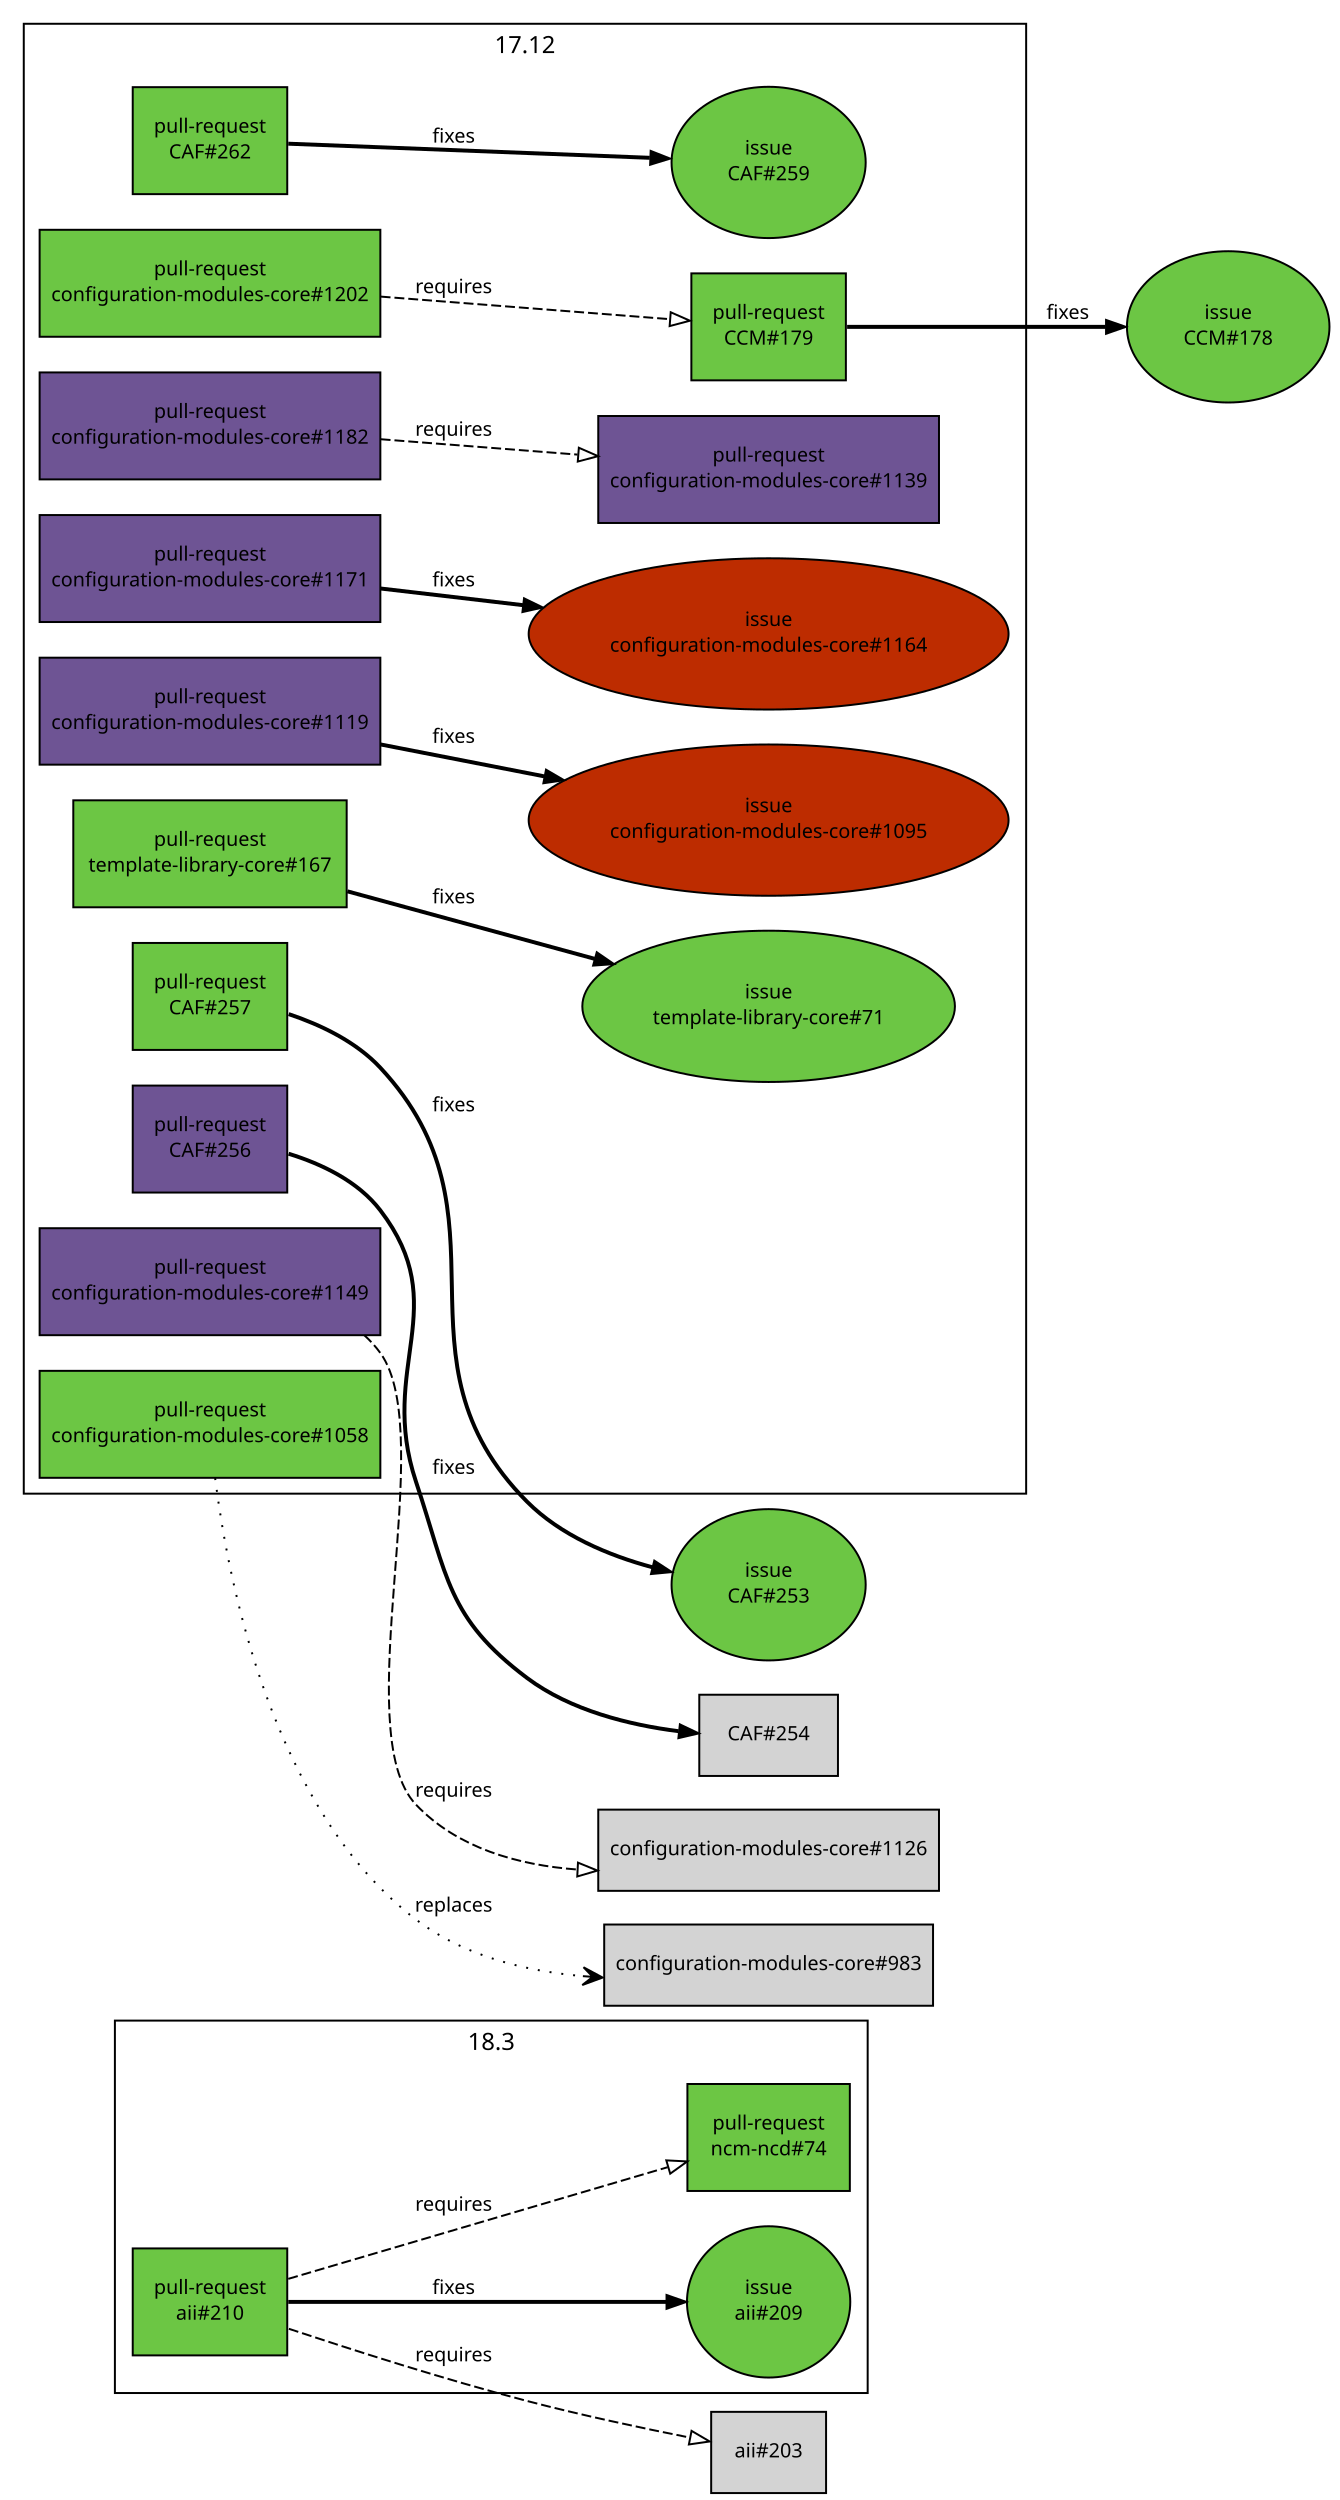
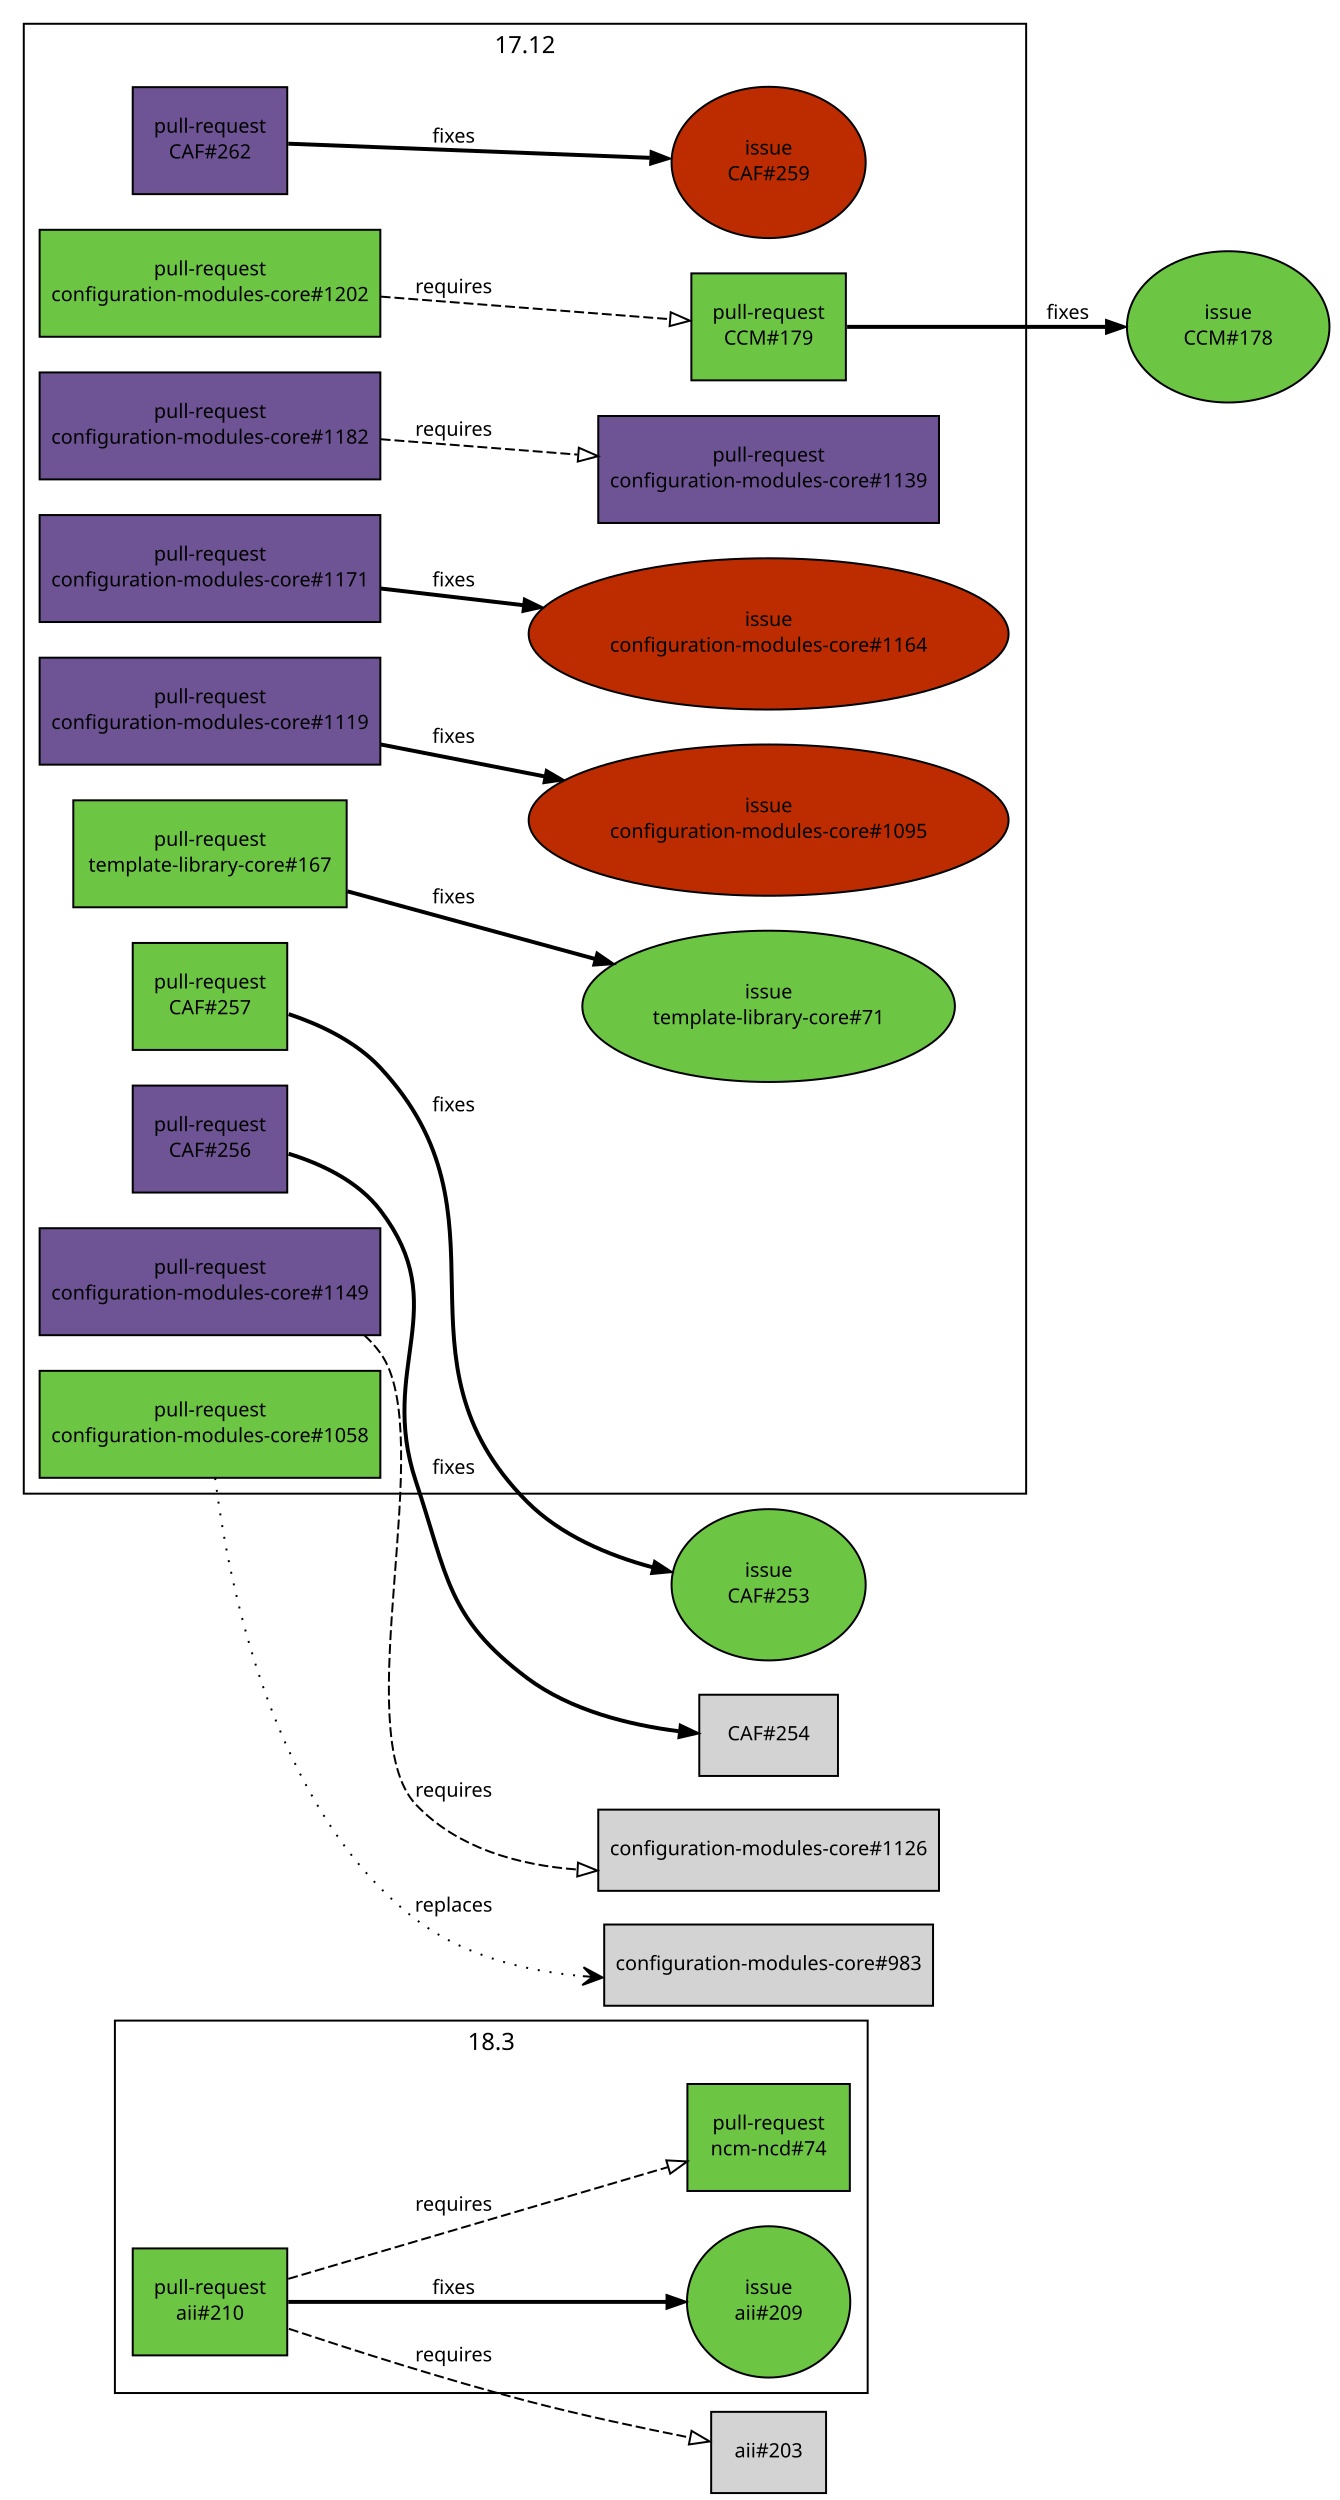
<svg xmlns="http://www.w3.org/2000/svg" xmlns:xlink="http://www.w3.org/1999/xlink" width="676pt" height="1262pt" viewBox="0.00 0.00 676.00 1262.00">
  <g id="graph1" class="graph" transform="scale(1 1) rotate(0) translate(4 1258)">
    <polygon fill="white" stroke="white" points="-4,5 -4,-1258 673,-1258 673,5 -4,5" />
    <g id="graph3" class="cluster">
      <polygon fill="none" stroke="black" points="54,-50 54,-238 434,-238 434,-50 54,-50" />
      <text text-anchor="middle" x="244" y="-223.2" font-family="Sans" font-size="12.00">18.3</text>
    </g>
    <g id="graph4" class="cluster">
      <polygon fill="none" stroke="black" points="8,-504 8,-1246 514,-1246 514,-504 8,-504" />
      <text text-anchor="middle" x="261" y="-1231.2" font-family="Sans" font-size="12.00">17.12</text>
    </g>
    <g id="node1" class="node">
      <a xlink:href="https://github.com/quattor/aii/pull/210" xlink:title="Shellfe: support active config for plugins" target="_parent">
        <polygon fill="#6cc644" stroke="black" points="141,-123 63,-123 63,-69 141,-69 141,-123" />
        <text text-anchor="middle" x="102" y="-100" font-family="Sans" font-size="10.00">pull-request</text>
        <text text-anchor="middle" x="102" y="-87" font-family="Sans" font-size="10.00">aii#210</text>
      </a>
    </g>
    <g id="node3" class="node">
      <a xlink:href="https://github.com/quattor/aii/issues/209" xlink:title="support ACTIVE_CONFIG" target="_parent">
        <ellipse fill="#6cc644" stroke="black" cx="384" cy="-96" rx="41.217" ry="38.184" />
        <text text-anchor="middle" x="384" y="-100" font-family="Sans" font-size="10.00">issue</text>
        <text text-anchor="middle" x="384" y="-87" font-family="Sans" font-size="10.00">aii#209</text>
      </a>
    </g>
    <g id="edge2" class="edge">
      <path fill="none" stroke="black" stroke-width="2" d="M141.508,-96C191.35,-96 277.184,-96 332.226,-96" />
      <polygon fill="black" stroke="black" points="332.467,-99.5 342.467,-96 332.467,-92.5 332.467,-99.5" />
      <text text-anchor="middle" x="225" y="-100" font-family="Sans" font-size="10.00">fixes</text>
    </g>
    <g id="node5" class="node">
      <a xlink:href="https://github.com/quattor/ncm-ncd/pull/74" xlink:title="Set the current active config as an attribute to the component" target="_parent">
        <polygon fill="#6cc644" stroke="black" points="425,-206 343,-206 343,-152 425,-152 425,-206" />
        <text text-anchor="middle" x="384" y="-183" font-family="Sans" font-size="10.00">pull-request</text>
        <text text-anchor="middle" x="384" y="-170" font-family="Sans" font-size="10.00">ncm-ncd#74</text>
      </a>
    </g>
    <g id="edge4" class="edge">
      <path fill="none" stroke="black" stroke-dasharray="5,2" d="M141.508,-107.628C191.596,-122.37 278.034,-147.811 333.04,-164.001" />
      <polygon fill="none" stroke="black" points="332.348,-167.446 342.929,-166.912 334.325,-160.731 332.348,-167.446" />
      <text text-anchor="middle" x="225" y="-142" font-family="Sans" font-size="10.00">requires</text>
    </g>
    <g id="node7" class="node">
      <polygon fill="lightgrey" stroke="black" points="413,-40.5 355,-40.5 355,0.5 413,0.5 413,-40.5" />
      <text text-anchor="middle" x="384" y="-17.5" font-family="Sans" font-size="10.00">aii#203</text>
    </g>
    <g id="edge6" class="edge">
      <path fill="none" stroke="black" stroke-dasharray="5,2" d="M141.812,-82.427C174.004,-71.726 220.618,-56.85 262,-46 289.189,-38.871 320.169,-32.287 344.106,-27.529" />
      <polygon fill="none" stroke="black" points="345.097,-30.901 354.235,-25.54 343.748,-24.032 345.097,-30.901" />
      <text text-anchor="middle" x="225" y="-66" font-family="Sans" font-size="10.00">requires</text>
    </g>
    <g id="node8" class="node">
      <a xlink:href="https://github.com/quattor/CAF/pull/262" xlink:title="FileWriter: set file status when no content was modified" target="_parent">
-         <polygon fill="#6cc644" stroke="black" points="141,-1214 63,-1214 63,-1160 141,-1160 141,-1214" />
+         <polygon fill="#6e5494" stroke="black" points="141,-1214 63,-1214 63,-1160 141,-1160 141,-1214" />
        <text text-anchor="middle" x="102" y="-1191" font-family="Sans" font-size="10.00">pull-request</text>
        <text text-anchor="middle" x="102" y="-1178" font-family="Sans" font-size="10.00">CAF#262</text>
      </a>
    </g>
    <g id="node10" class="node">
      <a xlink:href="https://github.com/quattor/CAF/issues/259" xlink:title="Filewriter: modify permissions when content is unmodified" target="_parent">
-         <ellipse fill="#6cc644" stroke="black" cx="384" cy="-1176" rx="48.998" ry="38.184" />
+         <ellipse fill="#bd2c00" stroke="black" cx="384" cy="-1176" rx="48.998" ry="38.184" />
        <text text-anchor="middle" x="384" y="-1180" font-family="Sans" font-size="10.00">issue</text>
        <text text-anchor="middle" x="384" y="-1167" font-family="Sans" font-size="10.00">CAF#259</text>
      </a>
    </g>
    <g id="edge8" class="edge">
      <path fill="none" stroke="black" stroke-width="2" d="M141.508,-1185.46C188.929,-1183.61 268.931,-1180.49 323.996,-1178.34" />
      <polygon fill="black" stroke="black" points="324.46,-1181.83 334.316,-1177.94 324.187,-1174.83 324.46,-1181.83" />
      <text text-anchor="middle" x="225" y="-1186" font-family="Sans" font-size="10.00">fixes</text>
    </g>
    <g id="node11" class="node">
      <a xlink:href="https://github.com/quattor/CAF/pull/257" xlink:title="Process: run process as another user" target="_parent">
        <polygon fill="#6cc644" stroke="black" points="141,-782 63,-782 63,-728 141,-728 141,-782" />
        <text text-anchor="middle" x="102" y="-759" font-family="Sans" font-size="10.00">pull-request</text>
        <text text-anchor="middle" x="102" y="-746" font-family="Sans" font-size="10.00">CAF#257</text>
      </a>
    </g>
    <g id="node13" class="node">
      <a xlink:href="https://github.com/quattor/CAF/issues/253" xlink:title="CAF::Process: Include an option to execute the command as an specific user" target="_parent">
        <ellipse fill="#6cc644" stroke="black" cx="384" cy="-458" rx="48.998" ry="38.184" />
        <text text-anchor="middle" x="384" y="-462" font-family="Sans" font-size="10.00">issue</text>
        <text text-anchor="middle" x="384" y="-449" font-family="Sans" font-size="10.00">CAF#253</text>
      </a>
    </g>
    <g id="edge10" class="edge">
      <path fill="none" stroke="black" stroke-width="2" d="M141.728,-746.086C157.957,-740.658 175.752,-732.145 188,-719 258.039,-643.834 189.559,-572.855 262,-500 278.923,-482.98 303.051,-472.85 325.389,-466.824" />
      <polygon fill="black" stroke="black" points="326.29,-470.206 335.158,-464.409 324.611,-463.411 326.29,-470.206" />
      <text text-anchor="middle" x="225" y="-697" font-family="Sans" font-size="10.00">fixes</text>
    </g>
    <g id="node14" class="node">
      <a xlink:href="https://github.com/quattor/CAF/pull/256" xlink:title="Process: add sensitive option to prevent verbose reporting of the command" target="_parent">
        <polygon fill="#6e5494" stroke="black" points="141,-710 63,-710 63,-656 141,-656 141,-710" />
        <text text-anchor="middle" x="102" y="-687" font-family="Sans" font-size="10.00">pull-request</text>
        <text text-anchor="middle" x="102" y="-674" font-family="Sans" font-size="10.00">CAF#256</text>
      </a>
    </g>
    <g id="node16" class="node">
      <polygon fill="lightgrey" stroke="black" points="419,-402.5 349,-402.5 349,-361.5 419,-361.5 419,-402.5" />
      <text text-anchor="middle" x="384" y="-379.5" font-family="Sans" font-size="10.00">CAF#254</text>
    </g>
    <g id="edge12" class="edge">
      <path fill="none" stroke="black" stroke-width="2" d="M141.685,-675.592C158.517,-670.404 176.796,-661.661 188,-647 225.288,-598.204 186.524,-568.242 206,-510 222.032,-462.058 221.595,-441.379 262,-411 283.925,-394.515 313.822,-387.232 338.532,-384.087" />
      <polygon fill="black" stroke="black" points="339.202,-387.535 348.766,-382.977 338.447,-380.576 339.202,-387.535" />
      <text text-anchor="middle" x="225" y="-514" font-family="Sans" font-size="10.00">fixes</text>
    </g>
    <g id="node17" class="node">
      <a xlink:href="https://github.com/quattor/CCM/pull/179" xlink:title="TextRender: support unescape keys" target="_parent">
        <polygon fill="#6cc644" stroke="black" points="423,-1120 345,-1120 345,-1066 423,-1066 423,-1120" />
        <text text-anchor="middle" x="384" y="-1097" font-family="Sans" font-size="10.00">pull-request</text>
        <text text-anchor="middle" x="384" y="-1084" font-family="Sans" font-size="10.00">CCM#179</text>
      </a>
    </g>
    <g id="node19" class="node">
      <a xlink:href="https://github.com/quattor/CCM/issues/178" xlink:title="TextRender or getTree should support a way to unescape keys" target="_parent">
        <ellipse fill="#6cc644" stroke="black" cx="616" cy="-1093" rx="51.118" ry="38.184" />
        <text text-anchor="middle" x="616" y="-1097" font-family="Sans" font-size="10.00">issue</text>
        <text text-anchor="middle" x="616" y="-1084" font-family="Sans" font-size="10.00">CCM#178</text>
      </a>
    </g>
    <g id="edge14" class="edge">
      <path fill="none" stroke="black" stroke-width="2" d="M423.619,-1093C459.411,-1093 512.668,-1093 554.079,-1093" />
      <polygon fill="black" stroke="black" points="554.334,-1096.5 564.334,-1093 554.334,-1089.5 554.334,-1096.5" />
      <text text-anchor="middle" x="535" y="-1097" font-family="Sans" font-size="10.00">fixes</text>
    </g>
    <g id="node20" class="node">
      <a xlink:href="https://github.com/quattor/configuration-modules-core/pull/1202" xlink:title="ncm-metaconfig: support new key conversion options from CCM::TextRender" target="_parent">
        <polygon fill="#6cc644" stroke="black" points="188,-1142 16,-1142 16,-1088 188,-1088 188,-1142" />
        <text text-anchor="middle" x="102" y="-1119" font-family="Sans" font-size="10.00">pull-request</text>
        <text text-anchor="middle" x="102" y="-1106" font-family="Sans" font-size="10.00">configuration-modules-core#1202</text>
      </a>
    </g>
    <g id="edge16" class="edge">
      <path fill="none" stroke="black" stroke-dasharray="5,2" d="M188.142,-1108.28C235.972,-1104.55 293.78,-1100.04 334.147,-1096.89" />
      <polygon fill="none" stroke="black" points="334.576,-1100.37 344.274,-1096.1 334.032,-1093.39 334.576,-1100.37" />
      <text text-anchor="middle" x="225" y="-1110" font-family="Sans" font-size="10.00">requires</text>
    </g>
    <g id="node22" class="node">
      <a xlink:href="https://github.com/quattor/configuration-modules-core/pull/1182" xlink:title="ncm-opennebula: Include 5.4.x configuration" target="_parent">
        <polygon fill="#6e5494" stroke="black" points="188,-1070 16,-1070 16,-1016 188,-1016 188,-1070" />
        <text text-anchor="middle" x="102" y="-1047" font-family="Sans" font-size="10.00">pull-request</text>
        <text text-anchor="middle" x="102" y="-1034" font-family="Sans" font-size="10.00">configuration-modules-core#1182</text>
      </a>
    </g>
    <g id="node24" class="node">
      <a xlink:href="https://github.com/quattor/configuration-modules-core/pull/1139" xlink:title="ncm-opennebula: include hugepages options" target="_parent">
        <polygon fill="#6e5494" stroke="black" points="470,-1048 298,-1048 298,-994 470,-994 470,-1048" />
        <text text-anchor="middle" x="384" y="-1025" font-family="Sans" font-size="10.00">pull-request</text>
        <text text-anchor="middle" x="384" y="-1012" font-family="Sans" font-size="10.00">configuration-modules-core#1139</text>
      </a>
    </g>
    <g id="edge18" class="edge">
      <path fill="none" stroke="black" stroke-dasharray="5,2" d="M188.142,-1036.28C219.565,-1033.83 255.296,-1031.04 287.558,-1028.52" />
      <polygon fill="none" stroke="black" points="288.203,-1031.98 297.9,-1027.72 287.658,-1025.01 288.203,-1031.98" />
      <text text-anchor="middle" x="225" y="-1038" font-family="Sans" font-size="10.00">requires</text>
    </g>
    <g id="node25" class="node">
      <a xlink:href="https://github.com/quattor/configuration-modules-core/pull/1171" xlink:title="ncm-cups enhancements and cleanups" target="_parent">
        <polygon fill="#6e5494" stroke="black" points="188,-998 16,-998 16,-944 188,-944 188,-998" />
        <text text-anchor="middle" x="102" y="-975" font-family="Sans" font-size="10.00">pull-request</text>
        <text text-anchor="middle" x="102" y="-962" font-family="Sans" font-size="10.00">configuration-modules-core#1171</text>
      </a>
    </g>
    <g id="node27" class="node">
      <a xlink:href="https://github.com/quattor/configuration-modules-core/issues/1164" xlink:title="ncm-cups 17.7.0: configuration of ServerAlias + miscellanous enhancements" target="_parent">
        <ellipse fill="#bd2c00" stroke="black" cx="384" cy="-938" rx="121.122" ry="38.184" />
        <text text-anchor="middle" x="384" y="-942" font-family="Sans" font-size="10.00">issue</text>
        <text text-anchor="middle" x="384" y="-929" font-family="Sans" font-size="10.00">configuration-modules-core#1164</text>
      </a>
    </g>
    <g id="edge20" class="edge">
      <path fill="none" stroke="black" stroke-width="2" d="M188.142,-960.92C210.848,-958.262 235.803,-955.342 260.074,-952.502" />
      <polygon fill="black" stroke="black" points="260.533,-955.972 270.059,-951.334 259.72,-949.02 260.533,-955.972" />
      <text text-anchor="middle" x="225" y="-962" font-family="Sans" font-size="10.00">fixes</text>
    </g>
    <g id="node28" class="node">
      <a xlink:href="https://github.com/quattor/configuration-modules-core/pull/1149" xlink:title="ncm-metaconfig: rsyslog: rainer script configuration" target="_parent">
        <polygon fill="#6e5494" stroke="black" points="188,-638 16,-638 16,-584 188,-584 188,-638" />
        <text text-anchor="middle" x="102" y="-615" font-family="Sans" font-size="10.00">pull-request</text>
        <text text-anchor="middle" x="102" y="-602" font-family="Sans" font-size="10.00">configuration-modules-core#1149</text>
      </a>
    </g>
    <g id="node30" class="node">
      <polygon fill="lightgrey" stroke="black" points="470,-344.5 298,-344.5 298,-303.5 470,-303.5 470,-344.5" />
      <text text-anchor="middle" x="384" y="-321.5" font-family="Sans" font-size="10.00">configuration-modules-core#1126</text>
    </g>
    <g id="edge22" class="edge">
      <path fill="none" stroke="black" stroke-dasharray="5,2" d="M179.904,-583.97C182.898,-581.259 185.627,-578.278 188,-575 217.802,-533.83 170.966,-383.82 206,-347 226.841,-325.096 257.455,-316.492 287.44,-314.253" />
      <polygon fill="none" stroke="black" points="287.764,-317.741 297.57,-313.728 287.402,-310.751 287.764,-317.741" />
      <text text-anchor="middle" x="225" y="-351" font-family="Sans" font-size="10.00">requires</text>
    </g>
    <g id="node31" class="node">
      <a xlink:href="https://github.com/quattor/configuration-modules-core/pull/1119" xlink:title="ncm-systemd: cleanup, restarting modified unitfiles and initial handling of unconfigured units" target="_parent">
        <polygon fill="#6e5494" stroke="black" points="188,-926 16,-926 16,-872 188,-872 188,-926" />
        <text text-anchor="middle" x="102" y="-903" font-family="Sans" font-size="10.00">pull-request</text>
        <text text-anchor="middle" x="102" y="-890" font-family="Sans" font-size="10.00">configuration-modules-core#1119</text>
      </a>
    </g>
    <g id="node33" class="node">
      <a xlink:href="https://github.com/quattor/configuration-modules-core/issues/1095" xlink:title="ncm-systemd: Manual intervention required in order for drop-in unit files to have any affect" target="_parent">
        <ellipse fill="#bd2c00" stroke="black" cx="384" cy="-844" rx="121.122" ry="38.184" />
        <text text-anchor="middle" x="384" y="-848" font-family="Sans" font-size="10.00">issue</text>
        <text text-anchor="middle" x="384" y="-835" font-family="Sans" font-size="10.00">configuration-modules-core#1095</text>
      </a>
    </g>
    <g id="edge24" class="edge">
      <path fill="none" stroke="black" stroke-width="2" d="M188.142,-882.199C214.18,-877.121 243.176,-871.466 270.705,-866.097" />
      <polygon fill="black" stroke="black" points="271.628,-869.483 280.773,-864.133 270.288,-862.612 271.628,-869.483" />
      <text text-anchor="middle" x="225" y="-883" font-family="Sans" font-size="10.00">fixes</text>
    </g>
    <g id="node34" class="node">
      <a xlink:href="https://github.com/quattor/configuration-modules-core/pull/1058" xlink:title="ncm-ssh: disable insecure ssh ciphersuites and macs" target="_parent">
        <polygon fill="#6cc644" stroke="black" points="188,-566 16,-566 16,-512 188,-512 188,-566" />
        <text text-anchor="middle" x="102" y="-543" font-family="Sans" font-size="10.00">pull-request</text>
        <text text-anchor="middle" x="102" y="-530" font-family="Sans" font-size="10.00">configuration-modules-core#1058</text>
      </a>
    </g>
    <g id="node36" class="node">
      <polygon fill="lightgrey" stroke="black" points="467,-286.5 301,-286.5 301,-245.5 467,-245.5 467,-286.5" />
      <text text-anchor="middle" x="384" y="-263.5" font-family="Sans" font-size="10.00">configuration-modules-core#983</text>
    </g>
    <g id="edge26" class="edge">
      <path fill="none" stroke="black" stroke-dasharray="1,5" d="M104.595,-511.856C111.177,-459.392 133.54,-344.375 206,-289 229.697,-270.89 260.557,-263.108 289.911,-260.461" />
      <polygon fill="black" stroke="black" points="300.216,-259.73 290.56,-264.926 295.229,-260.084 290.241,-260.437 290.241,-260.437 290.241,-260.437 295.229,-260.084 289.923,-255.949 300.216,-259.73 300.216,-259.73" />
      <text text-anchor="middle" x="225" y="-293" font-family="Sans" font-size="10.00">replaces</text>
    </g>
    <g id="node37" class="node">
      <a xlink:href="https://github.com/quattor/template-library-core/pull/167" xlink:title="schema: Add support for aquilon clusters" target="_parent">
        <polygon fill="#6cc644" stroke="black" points="171,-854 33,-854 33,-800 171,-800 171,-854" />
        <text text-anchor="middle" x="102" y="-831" font-family="Sans" font-size="10.00">pull-request</text>
        <text text-anchor="middle" x="102" y="-818" font-family="Sans" font-size="10.00">template-library-core#167</text>
      </a>
    </g>
    <g id="node39" class="node">
      <a xlink:href="https://github.com/quattor/template-library-core/issues/71" xlink:title="Schema for aquilon cluster archetypes needed" target="_parent">
        <ellipse fill="#6cc644" stroke="black" cx="384" cy="-750" rx="94.045" ry="38.184" />
        <text text-anchor="middle" x="384" y="-754" font-family="Sans" font-size="10.00">issue</text>
        <text text-anchor="middle" x="384" y="-741" font-family="Sans" font-size="10.00">template-library-core#71</text>
      </a>
    </g>
    <g id="edge28" class="edge">
      <path fill="none" stroke="black" stroke-width="2" d="M171.346,-808.065C209.011,-797.781 255.966,-784.96 296.166,-773.983" />
      <polygon fill="black" stroke="black" points="297.239,-777.318 305.964,-771.308 295.395,-770.566 297.239,-777.318" />
      <text text-anchor="middle" x="225" y="-802" font-family="Sans" font-size="10.00">fixes</text>
    </g>
  </g>
</svg>
